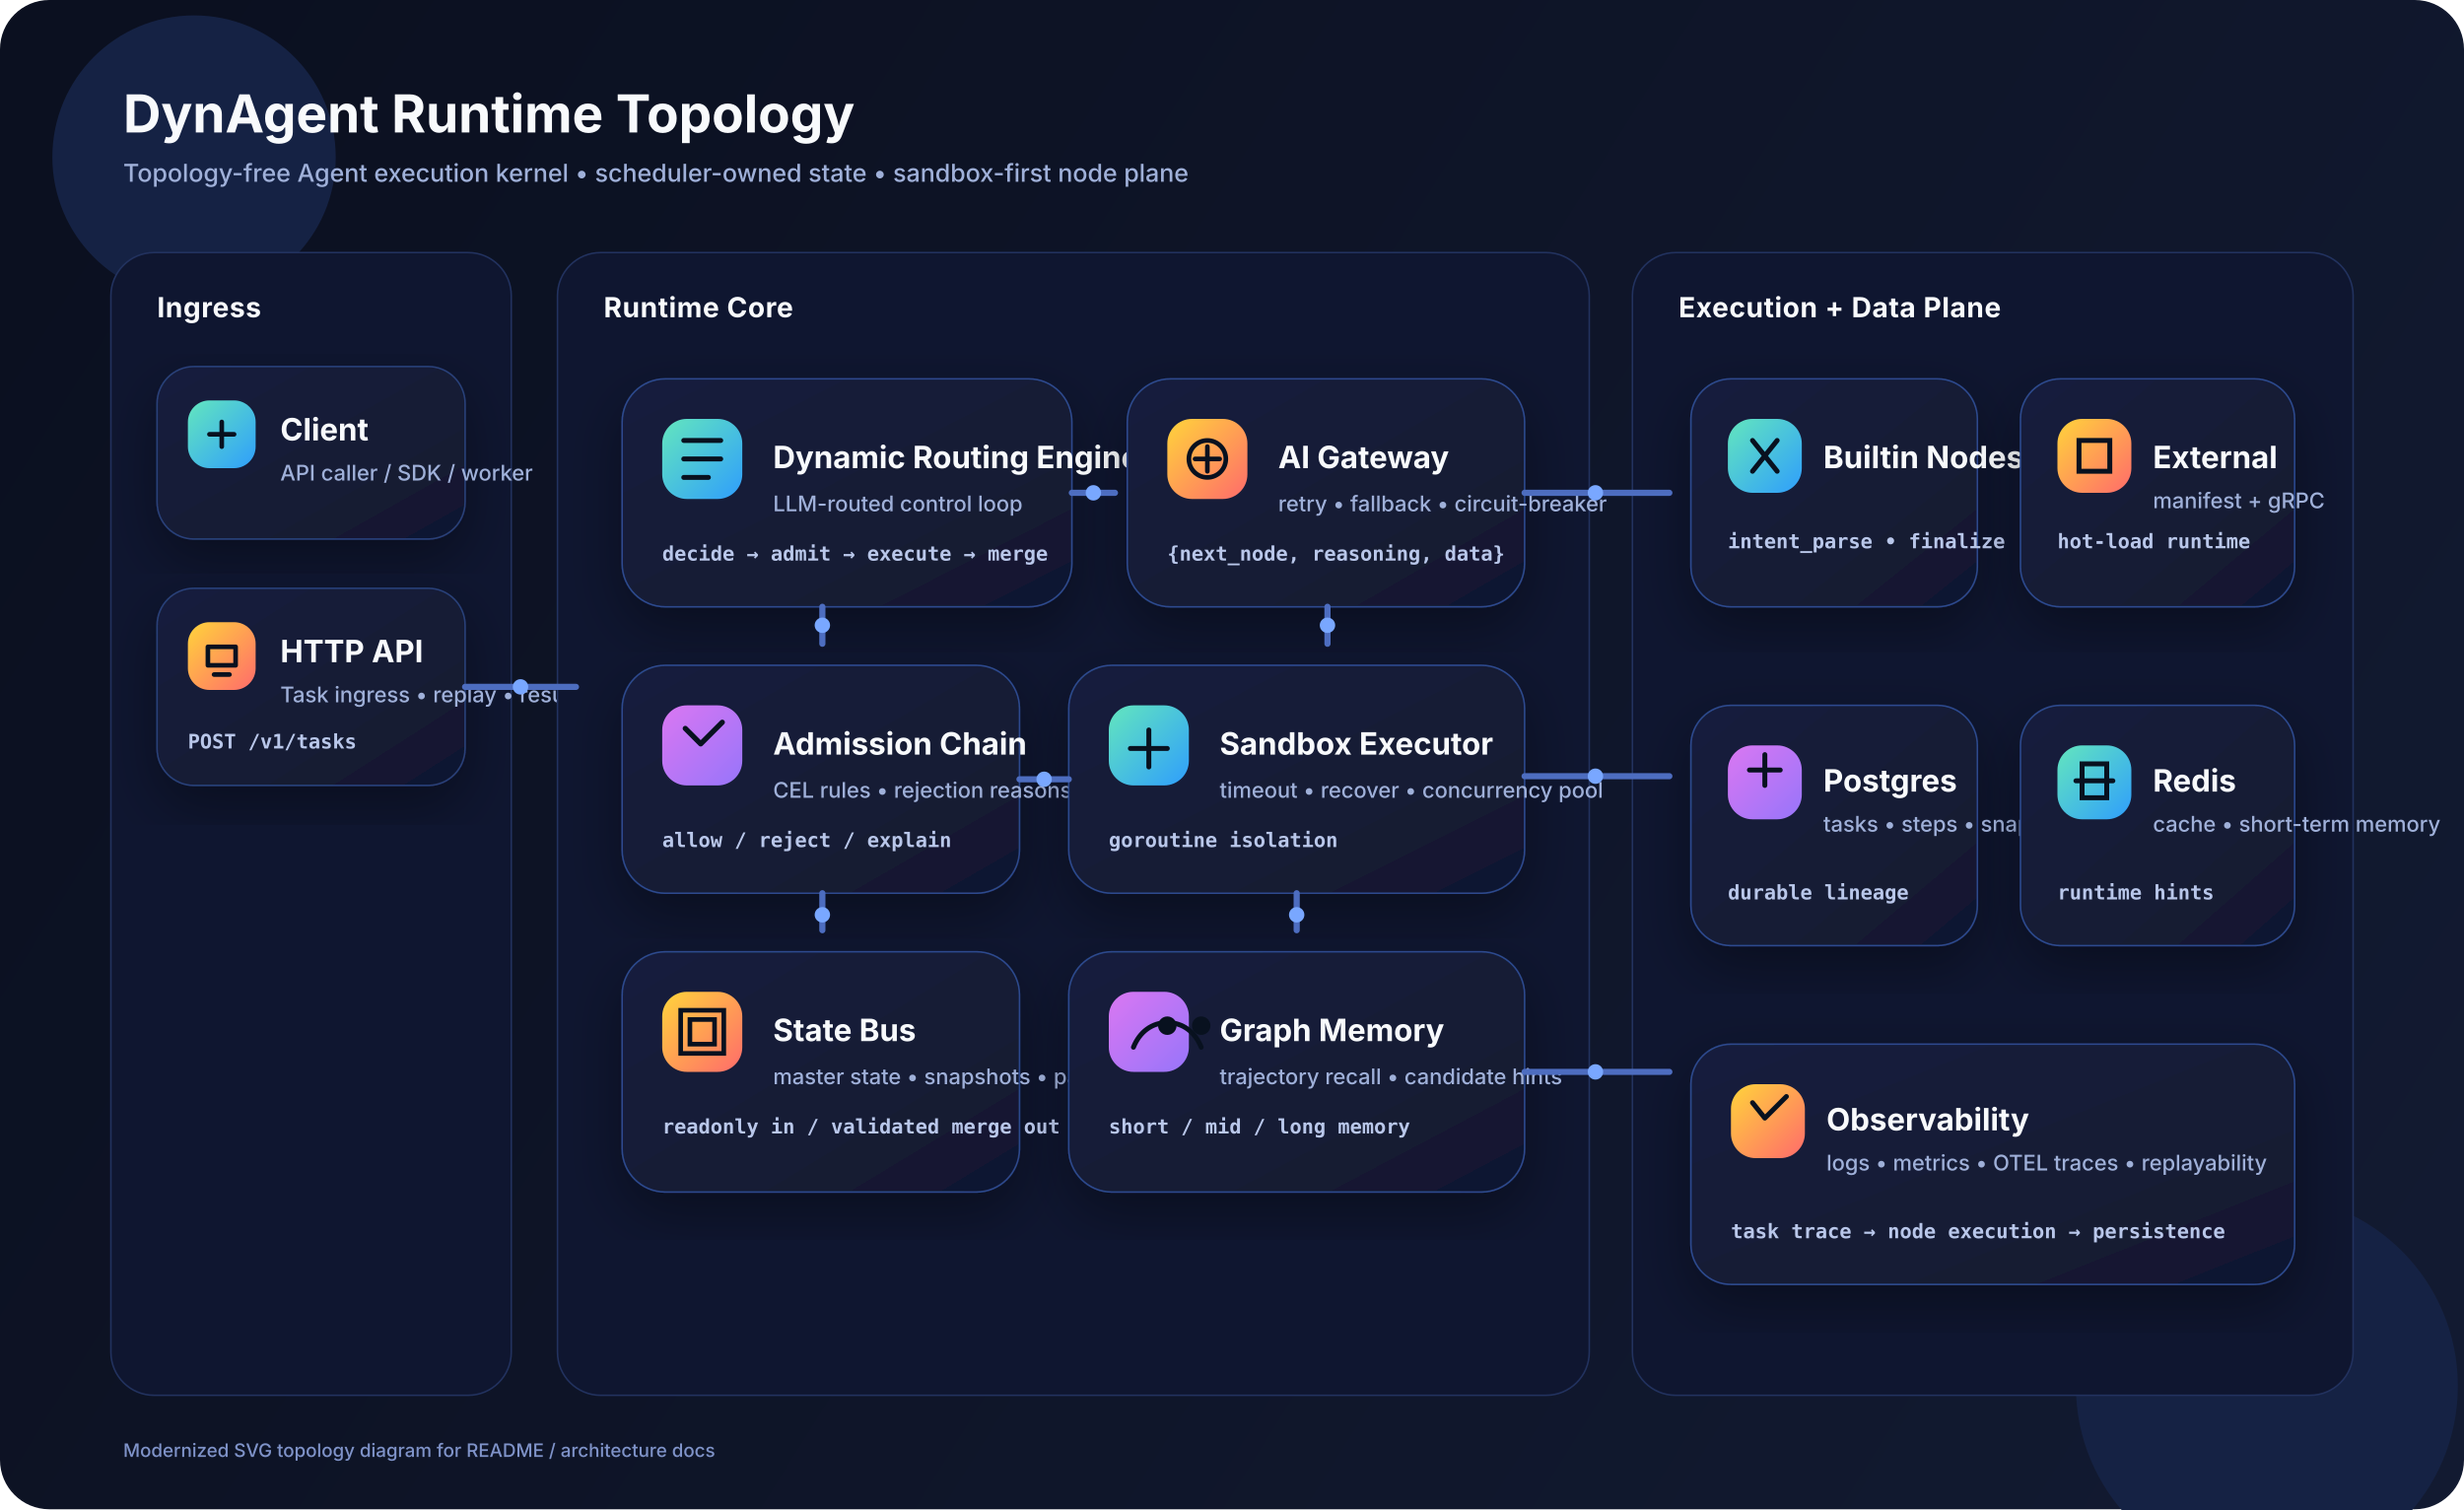
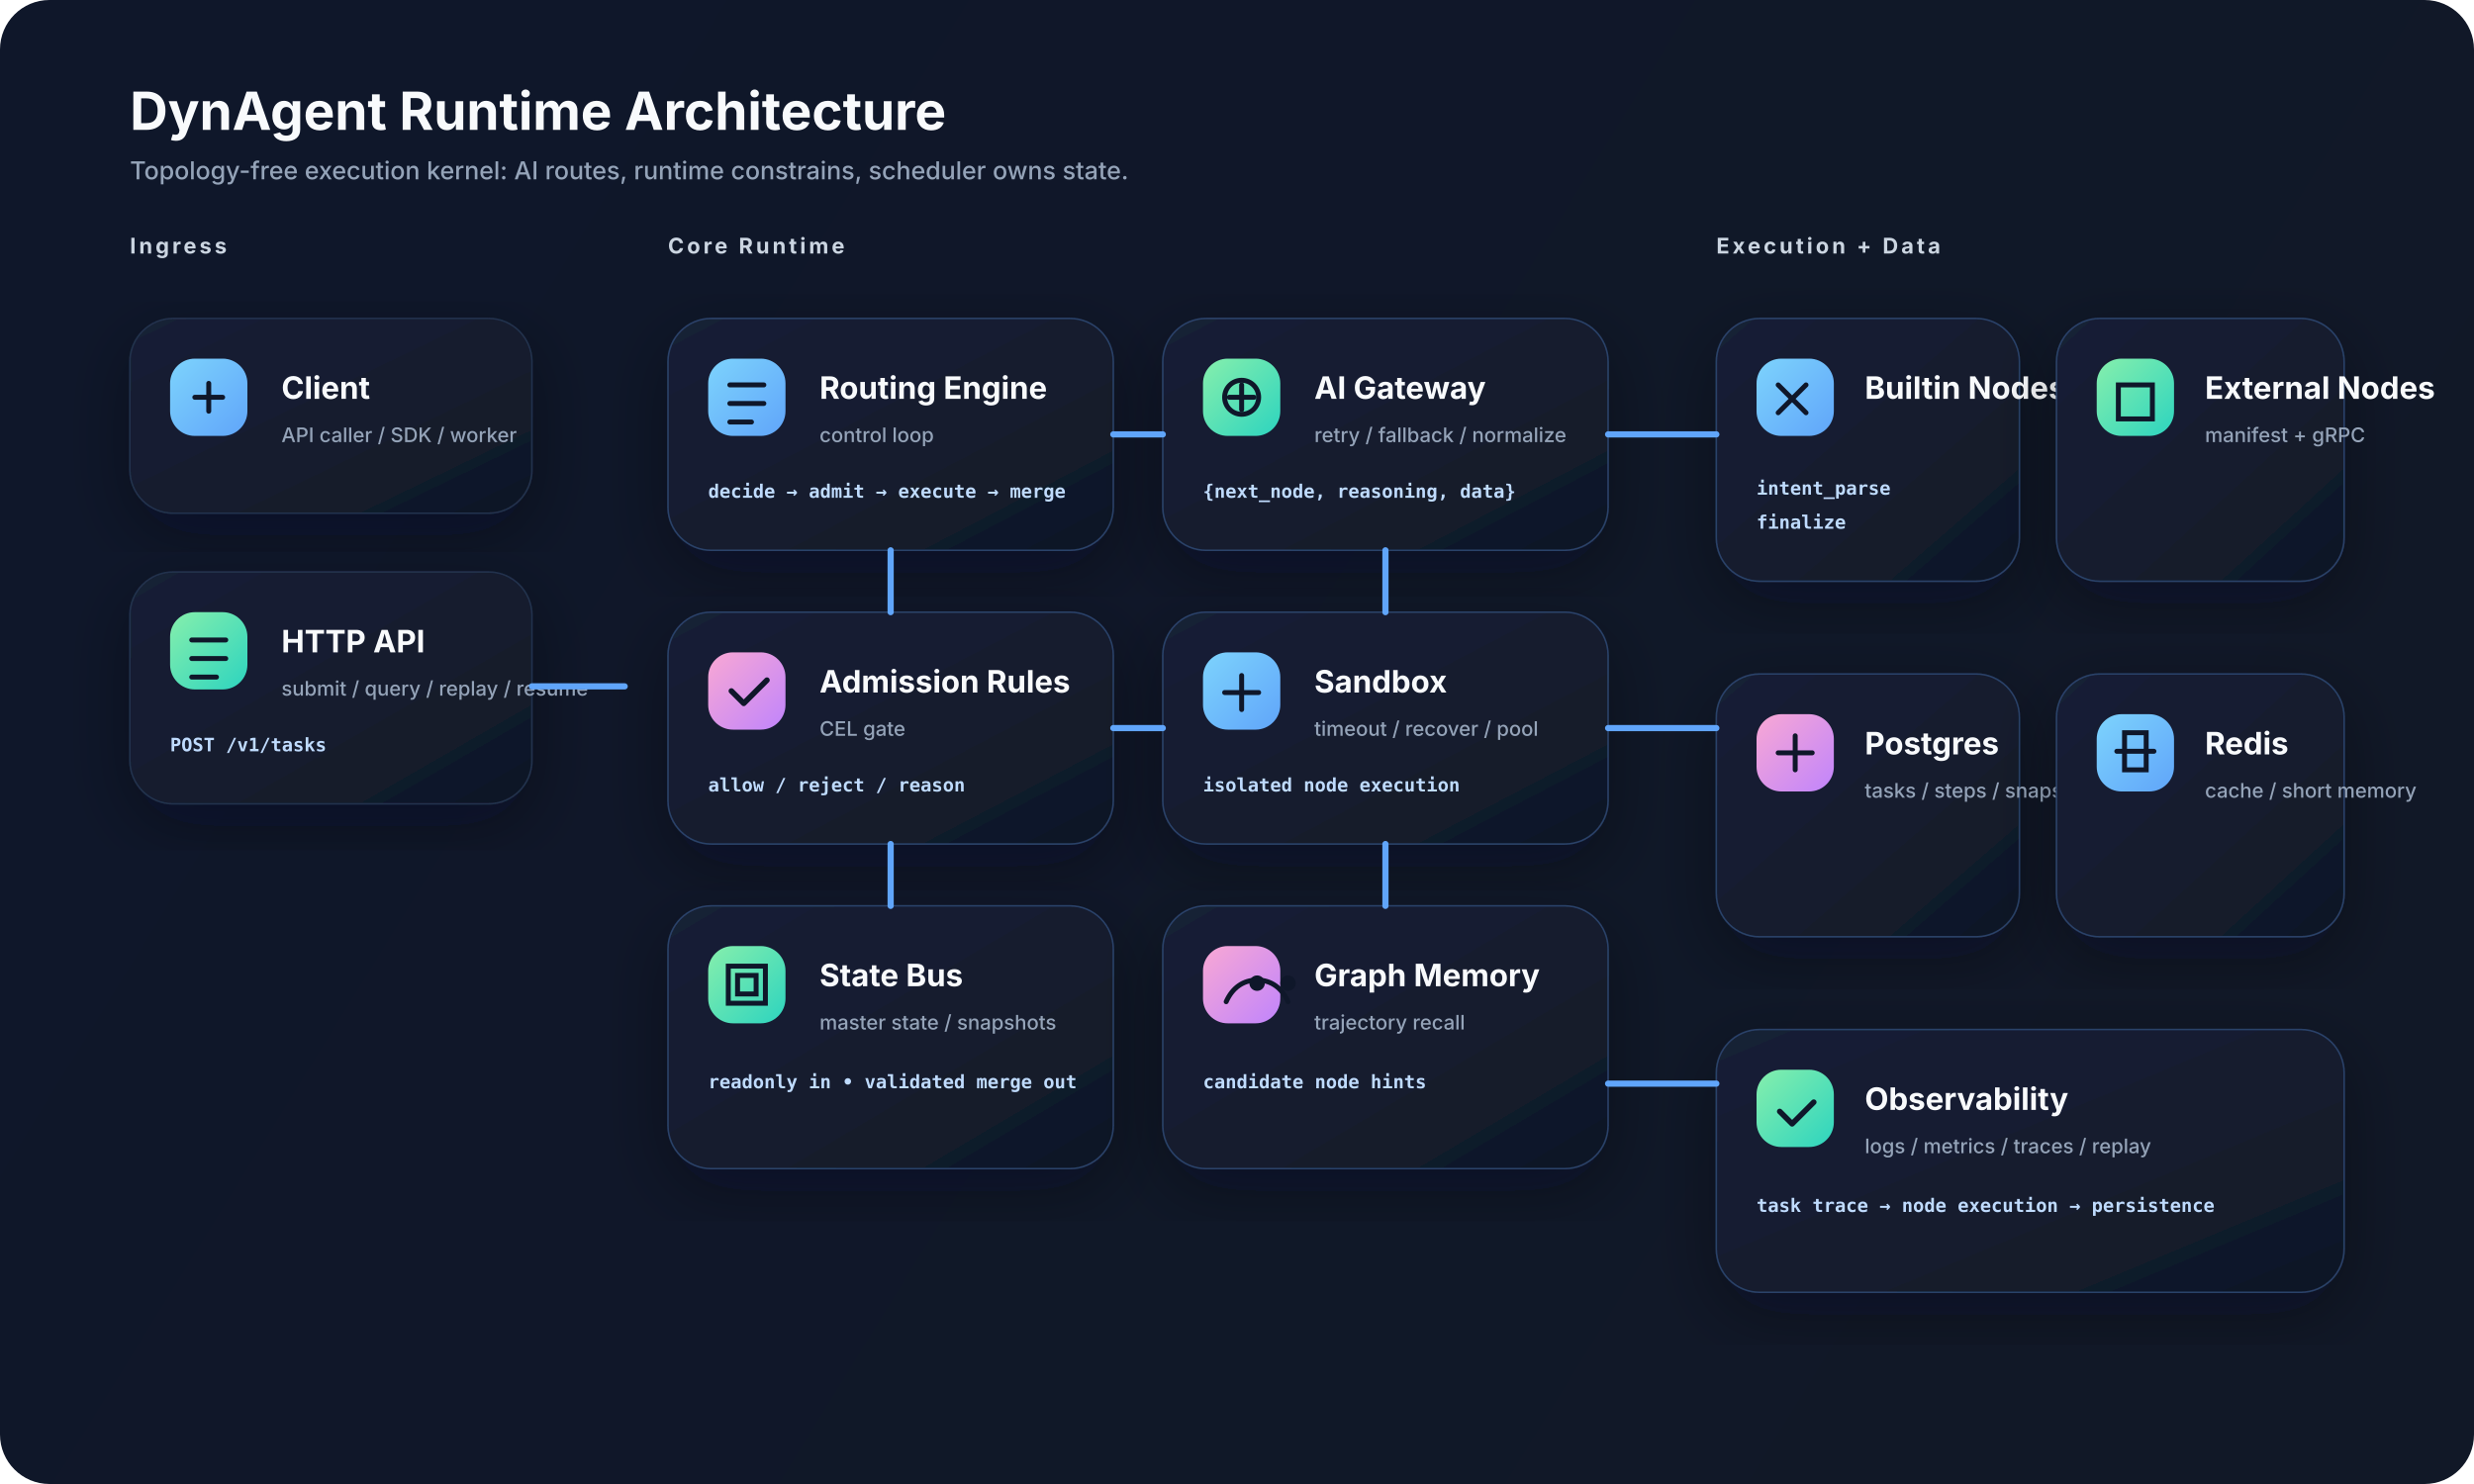
- <svg xmlns="http://www.w3.org/2000/svg" width="1600" height="980" viewBox="0 0 1600 980" fill="none">
+ <svg xmlns="http://www.w3.org/2000/svg" width="1600" height="960" viewBox="0 0 1600 960" fill="none">
  <defs>
-     <linearGradient id="bg" x1="80" y1="40" x2="1520" y2="940" gradientUnits="userSpaceOnUse">
-       <stop stop-color="#0B1020" />
-       <stop offset="1" stop-color="#121A31" />
+     <linearGradient id="bg" x1="120" y1="60" x2="1480" y2="900" gradientUnits="userSpaceOnUse">
+       <stop stop-color="#0F172A" />
+       <stop offset="1" stop-color="#111827" />
    </linearGradient>
    <linearGradient id="panel" x1="0" y1="0" x2="1" y2="1">
-       <stop stop-color="#161F3D" />
-       <stop offset="1" stop-color="#11182F" />
+       <stop stop-color="#172036" />
+       <stop offset="1" stop-color="#101827" />
    </linearGradient>
-     <linearGradient id="accentA" x1="0" y1="0" x2="1" y2="1">
-       <stop stop-color="#63E6BE" />
-       <stop offset="1" stop-color="#2F9EFC" />
+     <linearGradient id="accent1" x1="0" y1="0" x2="1" y2="1">
+       <stop stop-color="#7DD3FC" />
+       <stop offset="1" stop-color="#60A5FA" />
    </linearGradient>
-     <linearGradient id="accentB" x1="0" y1="0" x2="1" y2="1">
-       <stop stop-color="#FFD43B" />
-       <stop offset="1" stop-color="#FF6B6B" />
+     <linearGradient id="accent2" x1="0" y1="0" x2="1" y2="1">
+       <stop stop-color="#86EFAC" />
+       <stop offset="1" stop-color="#2DD4BF" />
    </linearGradient>
-     <linearGradient id="accentC" x1="0" y1="0" x2="1" y2="1">
-       <stop stop-color="#DA77F2" />
-       <stop offset="1" stop-color="#9775FA" />
+     <linearGradient id="accent3" x1="0" y1="0" x2="1" y2="1">
+       <stop stop-color="#F9A8D4" />
+       <stop offset="1" stop-color="#C084FC" />
    </linearGradient>
    <filter id="shadow" x="-20%" y="-20%" width="140%" height="140%">
-       <feDropShadow dx="0" dy="14" stdDeviation="18" flood-color="#000000" flood-opacity="0.35" />
+       <feDropShadow dx="0" dy="14" stdDeviation="22" flood-color="#020617" flood-opacity="0.34" />
    </filter>
    <style>
      .title { font: 700 34px -apple-system, BlinkMacSystemFont, "Segoe UI", sans-serif; fill: #F8FAFC; }
-       .subtitle { font: 500 16px -apple-system, BlinkMacSystemFont, "Segoe UI", sans-serif; fill: #9FB0D9; }
-       .section { font: 700 18px -apple-system, BlinkMacSystemFont, "Segoe UI", sans-serif; fill: #F8FAFC; letter-spacing: 0.02em; }
-       .cardTitle { font: 700 20px -apple-system, BlinkMacSystemFont, "Segoe UI", sans-serif; fill: #F8FAFC; }
-       .cardMeta { font: 500 14px -apple-system, BlinkMacSystemFont, "Segoe UI", sans-serif; fill: #9FB0D9; }
-       .mono { font: 600 13px ui-monospace, SFMono-Regular, Menlo, monospace; fill: #B9C7EA; }
-       .small { font: 500 12px -apple-system, BlinkMacSystemFont, "Segoe UI", sans-serif; fill: #7F93C9; }
+       .sub { font: 500 16px -apple-system, BlinkMacSystemFont, "Segoe UI", sans-serif; fill: #94A3B8; }
+       .section { font: 700 14px -apple-system, BlinkMacSystemFont, "Segoe UI", sans-serif; fill: #CBD5E1; letter-spacing: 0.14em; text-transform: uppercase; }
+       .card { font: 700 20px -apple-system, BlinkMacSystemFont, "Segoe UI", sans-serif; fill: #F8FAFC; }
+       .meta { font: 500 13px -apple-system, BlinkMacSystemFont, "Segoe UI", sans-serif; fill: #94A3B8; }
+       .code { font: 600 12px ui-monospace, SFMono-Regular, Menlo, monospace; fill: #BFDBFE; }
    </style>
  </defs>
-   <rect x="0" y="0" width="1600" height="980" rx="32" fill="url(#bg)" />
-   <circle cx="126" cy="102" r="92" fill="#152244" />
-   <circle cx="1472" cy="900" r="124" fill="#152244" />
-   <text x="80" y="86" class="title">DynAgent Runtime Topology</text>
-   <text x="80" y="118" class="subtitle">Topology-free Agent execution kernel • scheduler-owned state • sandbox-first node plane</text>
-   <rect x="72" y="164" width="260" height="742" rx="28" fill="#0F1630" stroke="#22325F" />
-   <text x="102" y="206" class="section">Ingress</text>
-   <rect x="102" y="238" width="200" height="112" rx="24" fill="url(#panel)" stroke="#294179" filter="url(#shadow)" />
-   <rect x="122" y="260" width="44" height="44" rx="14" fill="url(#accentA)" />
-   <path d="M136 282h16M144 274v16" stroke="#08111F" stroke-width="3" stroke-linecap="round" />
-   <text x="182" y="286" class="cardTitle">Client</text>
-   <text x="182" y="312" class="cardMeta">API caller / SDK / worker</text>
-   <rect x="102" y="382" width="200" height="128" rx="24" fill="url(#panel)" stroke="#294179" filter="url(#shadow)" />
-   <rect x="122" y="404" width="44" height="44" rx="14" fill="url(#accentB)" />
-   <path d="M135 420h18v12h-18zM139 438h10" stroke="#08111F" stroke-width="3" stroke-linecap="round" stroke-linejoin="round" />
-   <text x="182" y="430" class="cardTitle">HTTP API</text>
-   <text x="182" y="456" class="cardMeta">Task ingress • replay • resume</text>
-   <text x="122" y="486" class="mono">POST /v1/tasks</text>
-   <rect x="362" y="164" width="670" height="742" rx="28" fill="#0F1630" stroke="#22325F" />
-   <text x="392" y="206" class="section">Runtime Core</text>
-   <rect x="404" y="246" width="292" height="148" rx="28" fill="url(#panel)" stroke="#2D4A8E" filter="url(#shadow)" />
-   <rect x="430" y="272" width="52" height="52" rx="16" fill="url(#accentA)" />
-   <path d="M444 286h24M444 298h24M444 310h16" stroke="#08111F" stroke-width="3.2" stroke-linecap="round" />
-   <text x="502" y="304" class="cardTitle">Dynamic Routing Engine</text>
-   <text x="502" y="332" class="cardMeta">LLM-routed control loop</text>
-   <text x="430" y="364" class="mono">decide → admit → execute → merge</text>
-   <rect x="732" y="246" width="258" height="148" rx="28" fill="url(#panel)" stroke="#2D4A8E" filter="url(#shadow)" />
-   <rect x="758" y="272" width="52" height="52" rx="16" fill="url(#accentB)" />
-   <circle cx="784" cy="298" r="12" stroke="#08111F" stroke-width="3" />
-   <path d="M776 298h16M784 290v16" stroke="#08111F" stroke-width="3" stroke-linecap="round" />
-   <text x="830" y="304" class="cardTitle">AI Gateway</text>
-   <text x="830" y="332" class="cardMeta">retry • fallback • circuit-breaker</text>
-   <text x="758" y="364" class="mono">{next_node, reasoning, data}</text>
-   <rect x="404" y="432" width="258" height="148" rx="28" fill="url(#panel)" stroke="#2D4A8E" filter="url(#shadow)" />
-   <rect x="430" y="458" width="52" height="52" rx="16" fill="url(#accentC)" />
-   <path d="M445 473l10 10 14-14" stroke="#08111F" stroke-width="3.4" stroke-linecap="round" stroke-linejoin="round" />
-   <text x="502" y="490" class="cardTitle">Admission Chain</text>
-   <text x="502" y="518" class="cardMeta">CEL rules • rejection reasons</text>
-   <text x="430" y="550" class="mono">allow / reject / explain</text>
-   <rect x="694" y="432" width="296" height="148" rx="28" fill="url(#panel)" stroke="#2D4A8E" filter="url(#shadow)" />
-   <rect x="720" y="458" width="52" height="52" rx="16" fill="url(#accentA)" />
-   <path d="M734 486h24M746 474v24" stroke="#08111F" stroke-width="3.2" stroke-linecap="round" />
-   <text x="792" y="490" class="cardTitle">Sandbox Executor</text>
-   <text x="792" y="518" class="cardMeta">timeout • recover • concurrency pool</text>
-   <text x="720" y="550" class="mono">goroutine isolation</text>
-   <rect x="404" y="618" width="258" height="156" rx="28" fill="url(#panel)" stroke="#2D4A8E" filter="url(#shadow)" />
-   <rect x="430" y="644" width="52" height="52" rx="16" fill="url(#accentB)" />
-   <path d="M442 656h28v28h-28zM448 662h16v16h-16z" stroke="#08111F" stroke-width="3" />
-   <text x="502" y="676" class="cardTitle">State Bus</text>
-   <text x="502" y="704" class="cardMeta">master state • snapshots • patches</text>
-   <text x="430" y="736" class="mono">readonly in / validated merge out</text>
-   <rect x="694" y="618" width="296" height="156" rx="28" fill="url(#panel)" stroke="#2D4A8E" filter="url(#shadow)" />
-   <rect x="720" y="644" width="52" height="52" rx="16" fill="url(#accentC)" />
-   <path d="M736 680c4-10 12-16 22-16s18 6 22 16" stroke="#08111F" stroke-width="3.2" stroke-linecap="round" />
-   <circle cx="758" cy="666" r="6" fill="#08111F" />
-   <circle cx="780" cy="666" r="6" fill="#08111F" />
-   <text x="792" y="676" class="cardTitle">Graph Memory</text>
-   <text x="792" y="704" class="cardMeta">trajectory recall • candidate hints</text>
-   <text x="720" y="736" class="mono">short / mid / long memory</text>
-   <rect x="1060" y="164" width="468" height="742" rx="28" fill="#0F1630" stroke="#22325F" />
-   <text x="1090" y="206" class="section">Execution + Data Plane</text>
-   <rect x="1098" y="246" width="186" height="148" rx="26" fill="url(#panel)" stroke="#2D4A8E" filter="url(#shadow)" />
-   <rect x="1122" y="272" width="48" height="48" rx="16" fill="url(#accentA)" />
-   <path d="M1138 286l16 20M1154 286l-16 20" stroke="#08111F" stroke-width="3.2" stroke-linecap="round" />
-   <text x="1184" y="304" class="cardTitle">Builtin Nodes</text>
-   <text x="1122" y="356" class="mono">intent_parse • finalize</text>
-   <rect x="1312" y="246" width="178" height="148" rx="26" fill="url(#panel)" stroke="#2D4A8E" filter="url(#shadow)" />
-   <rect x="1336" y="272" width="48" height="48" rx="16" fill="url(#accentB)" />
-   <path d="M1350 286h20v20h-20z" stroke="#08111F" stroke-width="3.2" />
-   <text x="1398" y="304" class="cardTitle">External</text>
-   <text x="1398" y="330" class="cardMeta">manifest + gRPC</text>
-   <text x="1336" y="356" class="mono">hot-load runtime</text>
-   <rect x="1098" y="458" width="186" height="156" rx="26" fill="url(#panel)" stroke="#2D4A8E" filter="url(#shadow)" />
-   <rect x="1122" y="484" width="48" height="48" rx="16" fill="url(#accentC)" />
-   <path d="M1136 500h20M1146 490v20" stroke="#08111F" stroke-width="3.2" stroke-linecap="round" />
-   <text x="1184" y="514" class="cardTitle">Postgres</text>
-   <text x="1184" y="540" class="cardMeta">tasks • steps • snapshots</text>
-   <text x="1122" y="584" class="mono">durable lineage</text>
-   <rect x="1312" y="458" width="178" height="156" rx="26" fill="url(#panel)" stroke="#2D4A8E" filter="url(#shadow)" />
-   <rect x="1336" y="484" width="48" height="48" rx="16" fill="url(#accentA)" />
-   <path d="M1348 507h24" stroke="#08111F" stroke-width="3.2" stroke-linecap="round" />
-   <path d="M1352 496h16v22h-16z" stroke="#08111F" stroke-width="3.2" />
-   <text x="1398" y="514" class="cardTitle">Redis</text>
-   <text x="1398" y="540" class="cardMeta">cache • short-term memory</text>
-   <text x="1336" y="584" class="mono">runtime hints</text>
-   <rect x="1098" y="678" width="392" height="156" rx="26" fill="url(#panel)" stroke="#2D4A8E" filter="url(#shadow)" />
-   <rect x="1124" y="704" width="48" height="48" rx="16" fill="url(#accentB)" />
-   <path d="M1138 716l8 10 14-14" stroke="#08111F" stroke-width="3.2" stroke-linecap="round" stroke-linejoin="round" />
-   <text x="1186" y="734" class="cardTitle">Observability</text>
-   <text x="1186" y="760" class="cardMeta">logs • metrics • OTEL traces • replayability</text>
-   <text x="1124" y="804" class="mono">task trace → node execution → persistence</text>
-   <path d="M302 446H374" stroke="#4D6DC0" stroke-width="4" stroke-linecap="round" />
-   <path d="M696 320H724" stroke="#4D6DC0" stroke-width="4" stroke-linecap="round" />
-   <path d="M534 394V418" stroke="#4D6DC0" stroke-width="4" stroke-linecap="round" />
-   <path d="M862 394V418" stroke="#4D6DC0" stroke-width="4" stroke-linecap="round" />
-   <path d="M662 506H694" stroke="#4D6DC0" stroke-width="4" stroke-linecap="round" />
-   <path d="M534 580V604" stroke="#4D6DC0" stroke-width="4" stroke-linecap="round" />
-   <path d="M842 580V604" stroke="#4D6DC0" stroke-width="4" stroke-linecap="round" />
-   <path d="M990 320H1084" stroke="#4D6DC0" stroke-width="4" stroke-linecap="round" />
-   <path d="M990 504H1084" stroke="#4D6DC0" stroke-width="4" stroke-linecap="round" />
-   <path d="M990 696H1084" stroke="#4D6DC0" stroke-width="4" stroke-linecap="round" />
-   <circle cx="338" cy="446" r="5" fill="#79A7FF" />
-   <circle cx="710" cy="320" r="5" fill="#79A7FF" />
-   <circle cx="534" cy="406" r="5" fill="#79A7FF" />
-   <circle cx="862" cy="406" r="5" fill="#79A7FF" />
-   <circle cx="678" cy="506" r="5" fill="#79A7FF" />
-   <circle cx="534" cy="594" r="5" fill="#79A7FF" />
-   <circle cx="842" cy="594" r="5" fill="#79A7FF" />
-   <circle cx="1036" cy="320" r="5" fill="#79A7FF" />
-   <circle cx="1036" cy="504" r="5" fill="#79A7FF" />
-   <circle cx="1036" cy="696" r="5" fill="#79A7FF" />
-   <text x="80" y="946" class="small">Modernized SVG topology diagram for README / architecture docs</text>
+   <rect width="1600" height="960" rx="32" fill="url(#bg)" />
+   <text x="84" y="84" class="title">DynAgent Runtime Architecture</text>
+   <text x="84" y="116" class="sub">Topology-free execution kernel: AI routes, runtime constrains, scheduler owns state.</text>
+   <text x="84" y="164" class="section">Ingress</text>
+   <text x="432" y="164" class="section">Core Runtime</text>
+   <text x="1110" y="164" class="section">Execution + Data</text>
+   <rect x="84" y="206" width="260" height="126" rx="28" fill="url(#panel)" stroke="#24324D" filter="url(#shadow)" />
+   <rect x="110" y="232" width="50" height="50" rx="16" fill="url(#accent1)" />
+   <path d="M126 257h18M135 248v18" stroke="#0F172A" stroke-width="3.2" stroke-linecap="round" />
+   <text x="182" y="258" class="card">Client</text>
+   <text x="182" y="286" class="meta">API caller / SDK / worker</text>
+   <rect x="84" y="370" width="260" height="150" rx="28" fill="url(#panel)" stroke="#24324D" filter="url(#shadow)" />
+   <rect x="110" y="396" width="50" height="50" rx="16" fill="url(#accent2)" />
+   <path d="M124 414h22M124 426h22M124 438h16" stroke="#0F172A" stroke-width="3.2" stroke-linecap="round" />
+   <text x="182" y="422" class="card">HTTP API</text>
+   <text x="182" y="450" class="meta">submit / query / replay / resume</text>
+   <text x="110" y="486" class="code">POST /v1/tasks</text>
+   <rect x="432" y="206" width="288" height="150" rx="28" fill="url(#panel)" stroke="#2B4269" filter="url(#shadow)" />
+   <rect x="458" y="232" width="50" height="50" rx="16" fill="url(#accent1)" />
+   <path d="M472 249h22M472 261h22M472 273h14" stroke="#0F172A" stroke-width="3.2" stroke-linecap="round" />
+   <text x="530" y="258" class="card">Routing Engine</text>
+   <text x="530" y="286" class="meta">control loop</text>
+   <text x="458" y="322" class="code">decide → admit → execute → merge</text>
+   <rect x="752" y="206" width="288" height="150" rx="28" fill="url(#panel)" stroke="#2B4269" filter="url(#shadow)" />
+   <rect x="778" y="232" width="50" height="50" rx="16" fill="url(#accent2)" />
+   <circle cx="803" cy="257" r="11" stroke="#0F172A" stroke-width="3.2" />
+   <path d="M795 257h16M803 249v16" stroke="#0F172A" stroke-width="3.2" stroke-linecap="round" />
+   <text x="850" y="258" class="card">AI Gateway</text>
+   <text x="850" y="286" class="meta">retry / fallback / normalize</text>
+   <text x="778" y="322" class="code">{next_node, reasoning, data}</text>
+   <rect x="432" y="396" width="288" height="150" rx="28" fill="url(#panel)" stroke="#2B4269" filter="url(#shadow)" />
+   <rect x="458" y="422" width="50" height="50" rx="16" fill="url(#accent3)" />
+   <path d="M473 447l8 8 15-15" stroke="#0F172A" stroke-width="3.6" stroke-linecap="round" stroke-linejoin="round" />
+   <text x="530" y="448" class="card">Admission Rules</text>
+   <text x="530" y="476" class="meta">CEL gate</text>
+   <text x="458" y="512" class="code">allow / reject / reason</text>
+   <rect x="752" y="396" width="288" height="150" rx="28" fill="url(#panel)" stroke="#2B4269" filter="url(#shadow)" />
+   <rect x="778" y="422" width="50" height="50" rx="16" fill="url(#accent1)" />
+   <path d="M792 448h22M803 437v22" stroke="#0F172A" stroke-width="3.2" stroke-linecap="round" />
+   <text x="850" y="448" class="card">Sandbox</text>
+   <text x="850" y="476" class="meta">timeout / recover / pool</text>
+   <text x="778" y="512" class="code">isolated node execution</text>
+   <rect x="432" y="586" width="288" height="170" rx="28" fill="url(#panel)" stroke="#2B4269" filter="url(#shadow)" />
+   <rect x="458" y="612" width="50" height="50" rx="16" fill="url(#accent2)" />
+   <path d="M471 625h24v24h-24zM477 631h12v12h-12z" stroke="#0F172A" stroke-width="3.2" />
+   <text x="530" y="638" class="card">State Bus</text>
+   <text x="530" y="666" class="meta">master state / snapshots</text>
+   <text x="458" y="704" class="code">readonly in • validated merge out</text>
+   <rect x="752" y="586" width="288" height="170" rx="28" fill="url(#panel)" stroke="#2B4269" filter="url(#shadow)" />
+   <rect x="778" y="612" width="50" height="50" rx="16" fill="url(#accent3)" />
+   <path d="M793 648c4-9 11-14 20-14s16 5 20 14" stroke="#0F172A" stroke-width="3.2" stroke-linecap="round" />
+   <circle cx="813" cy="636" r="5" fill="#0F172A" />
+   <circle cx="833" cy="636" r="5" fill="#0F172A" />
+   <text x="850" y="638" class="card">Graph Memory</text>
+   <text x="850" y="666" class="meta">trajectory recall</text>
+   <text x="778" y="704" class="code">candidate node hints</text>
+   <rect x="1110" y="206" width="196" height="170" rx="28" fill="url(#panel)" stroke="#2B4269" filter="url(#shadow)" />
+   <rect x="1136" y="232" width="50" height="50" rx="16" fill="url(#accent1)" />
+   <path d="M1150 249l18 18M1168 249l-18 18" stroke="#0F172A" stroke-width="3.2" stroke-linecap="round" />
+   <text x="1206" y="258" class="card">Builtin Nodes</text>
+   <text x="1136" y="320" class="code">intent_parse</text>
+   <text x="1136" y="342" class="code">finalize</text>
+   <rect x="1330" y="206" width="186" height="170" rx="28" fill="url(#panel)" stroke="#2B4269" filter="url(#shadow)" />
+   <rect x="1356" y="232" width="50" height="50" rx="16" fill="url(#accent2)" />
+   <path d="M1370 249h22v22h-22z" stroke="#0F172A" stroke-width="3.2" />
+   <text x="1426" y="258" class="card">External Nodes</text>
+   <text x="1426" y="286" class="meta">manifest + gRPC</text>
+   <rect x="1110" y="436" width="196" height="170" rx="28" fill="url(#panel)" stroke="#2B4269" filter="url(#shadow)" />
+   <rect x="1136" y="462" width="50" height="50" rx="16" fill="url(#accent3)" />
+   <path d="M1150 487h22M1161 476v22" stroke="#0F172A" stroke-width="3.2" stroke-linecap="round" />
+   <text x="1206" y="488" class="card">Postgres</text>
+   <text x="1206" y="516" class="meta">tasks / steps / snapshots</text>
+   <rect x="1330" y="436" width="186" height="170" rx="28" fill="url(#panel)" stroke="#2B4269" filter="url(#shadow)" />
+   <rect x="1356" y="462" width="50" height="50" rx="16" fill="url(#accent1)" />
+   <path d="M1369 486h24" stroke="#0F172A" stroke-width="3.2" stroke-linecap="round" />
+   <path d="M1374 474h14v24h-14z" stroke="#0F172A" stroke-width="3.2" />
+   <text x="1426" y="488" class="card">Redis</text>
+   <text x="1426" y="516" class="meta">cache / short memory</text>
+   <rect x="1110" y="666" width="406" height="170" rx="28" fill="url(#panel)" stroke="#2B4269" filter="url(#shadow)" />
+   <rect x="1136" y="692" width="50" height="50" rx="16" fill="url(#accent2)" />
+   <path d="M1151 719l8 8 14-14" stroke="#0F172A" stroke-width="3.6" stroke-linecap="round" stroke-linejoin="round" />
+   <text x="1206" y="718" class="card">Observability</text>
+   <text x="1206" y="746" class="meta">logs / metrics / traces / replay</text>
+   <text x="1136" y="784" class="code">task trace → node execution → persistence</text>
+   <path d="M344 444H404" stroke="#60A5FA" stroke-width="4" stroke-linecap="round" />
+   <path d="M720 281H752" stroke="#60A5FA" stroke-width="4" stroke-linecap="round" />
+   <path d="M576 356V396" stroke="#60A5FA" stroke-width="4" stroke-linecap="round" />
+   <path d="M896 356V396" stroke="#60A5FA" stroke-width="4" stroke-linecap="round" />
+   <path d="M720 471H752" stroke="#60A5FA" stroke-width="4" stroke-linecap="round" />
+   <path d="M576 546V586" stroke="#60A5FA" stroke-width="4" stroke-linecap="round" />
+   <path d="M896 546V586" stroke="#60A5FA" stroke-width="4" stroke-linecap="round" />
+   <path d="M1040 281H1110" stroke="#60A5FA" stroke-width="4" stroke-linecap="round" />
+   <path d="M1040 471H1110" stroke="#60A5FA" stroke-width="4" stroke-linecap="round" />
+   <path d="M1040 701H1110" stroke="#60A5FA" stroke-width="4" stroke-linecap="round" />
</svg>
